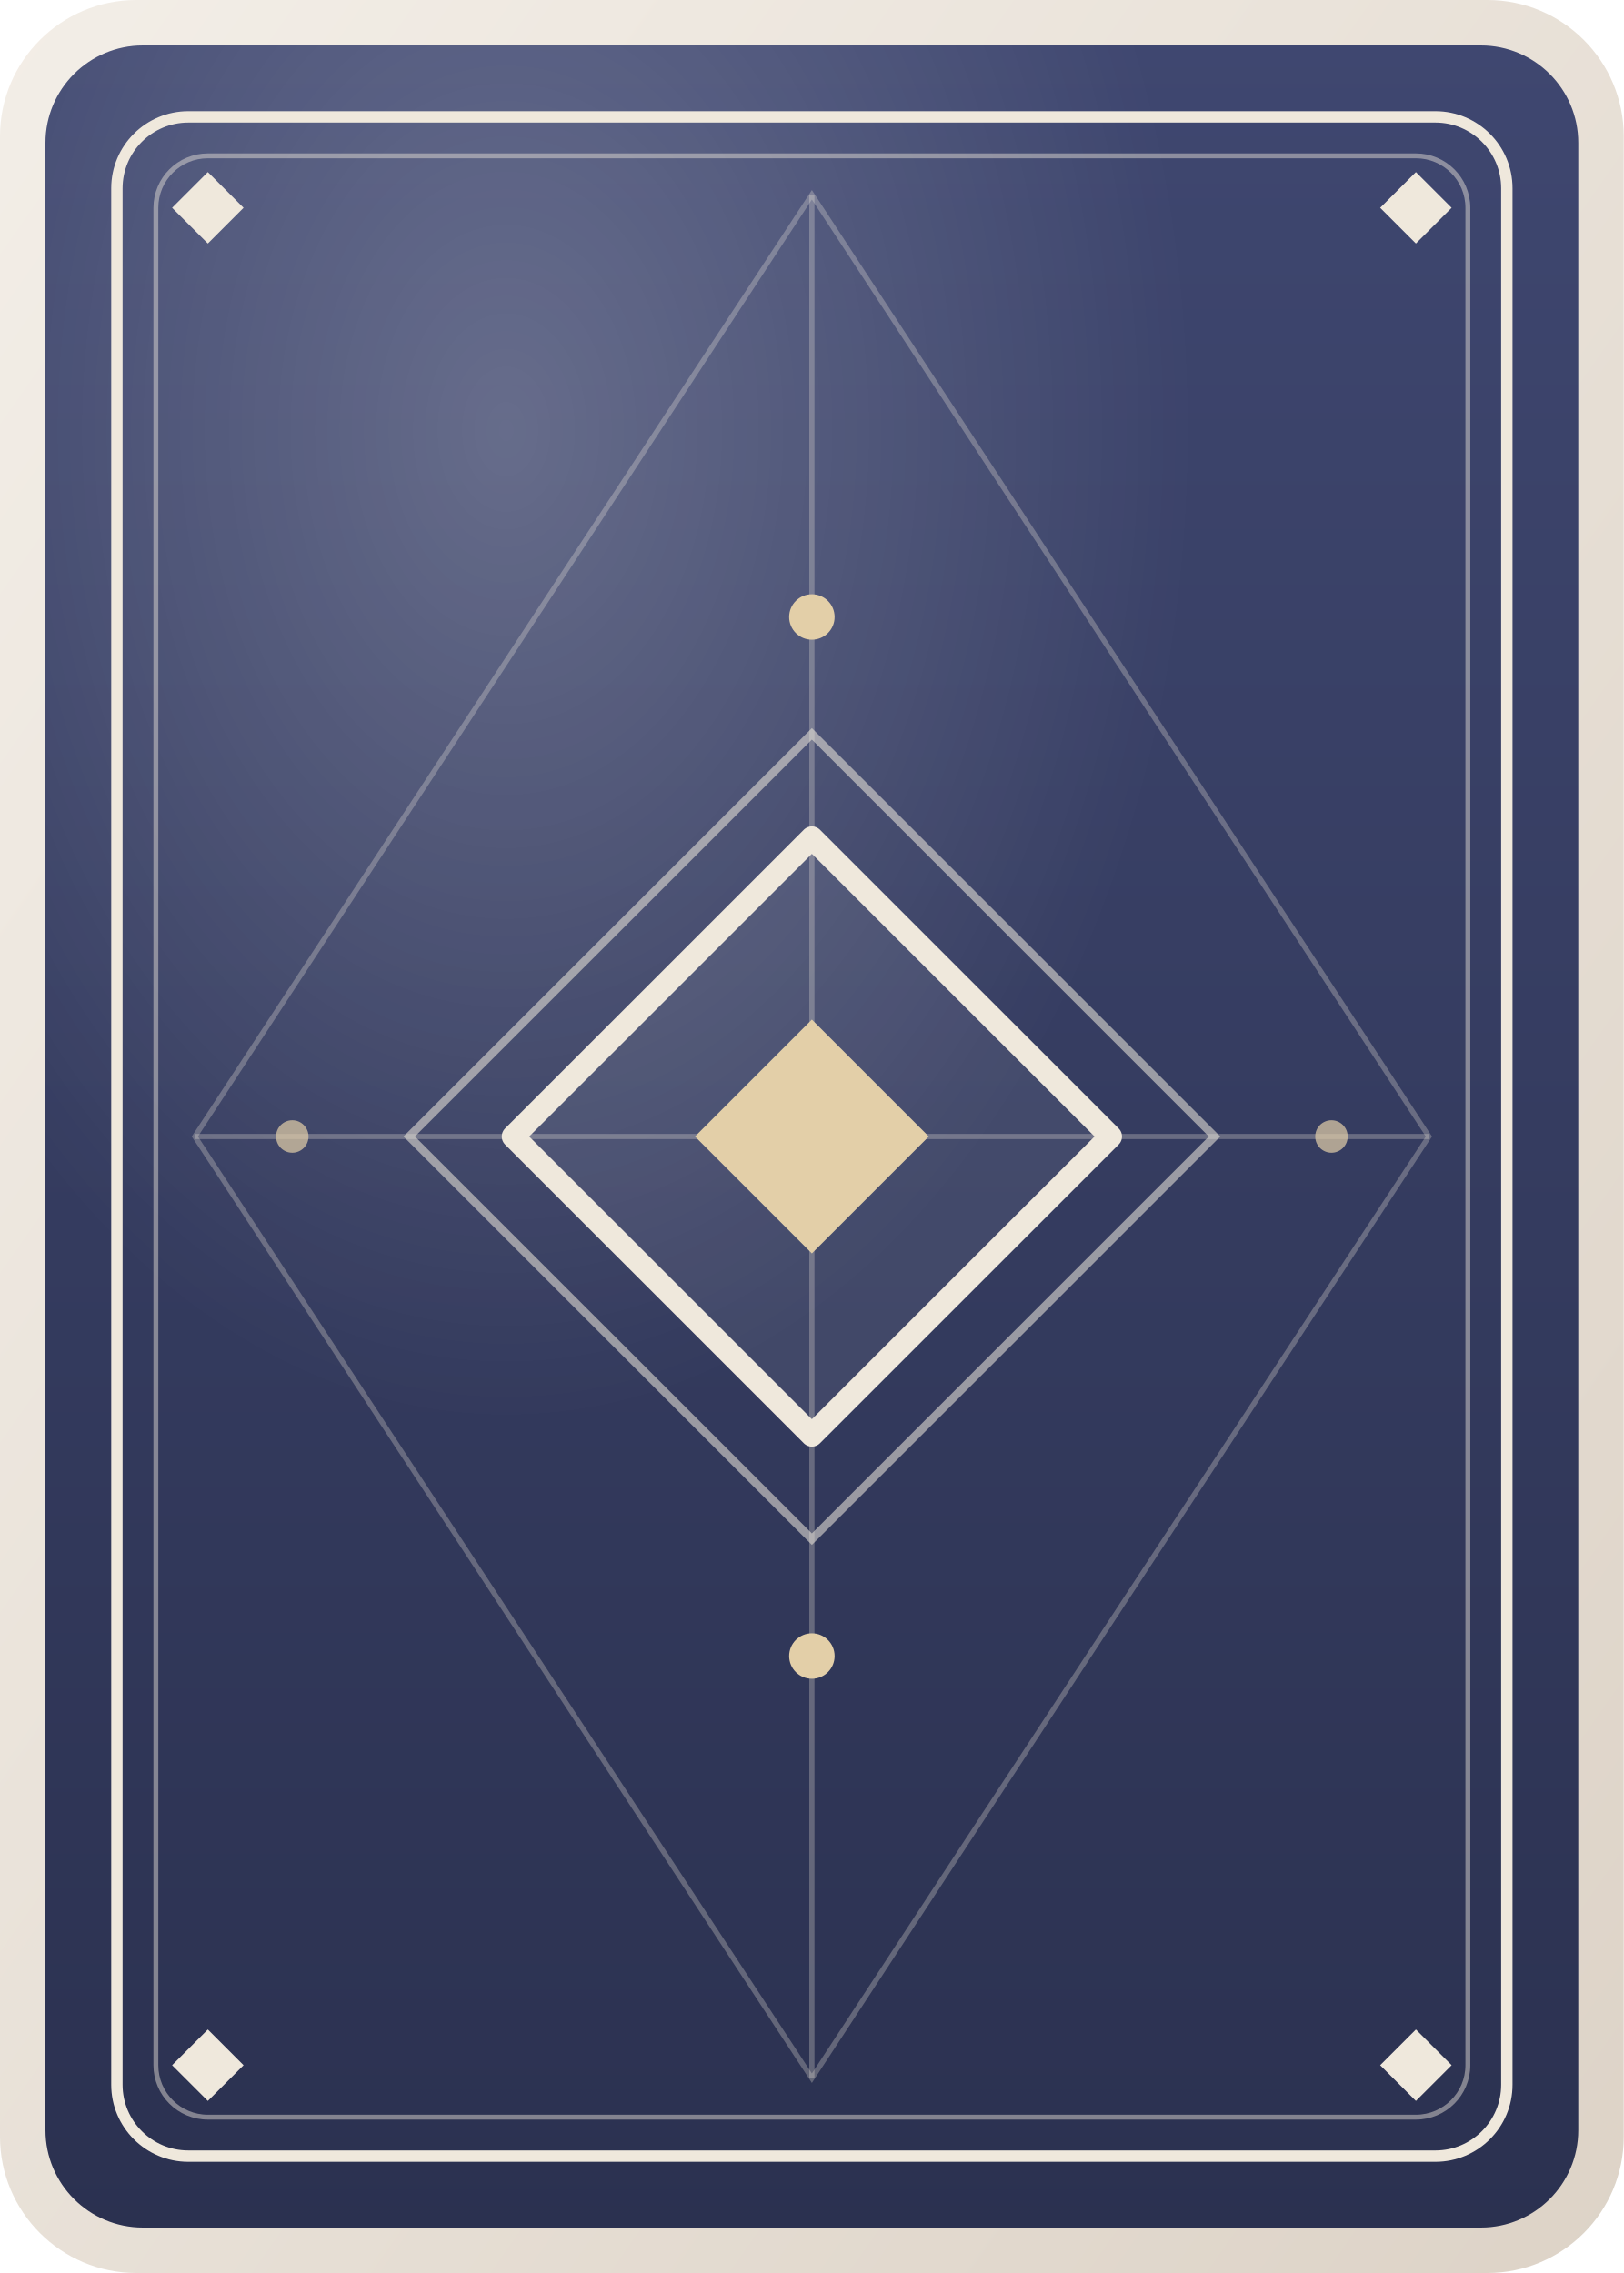
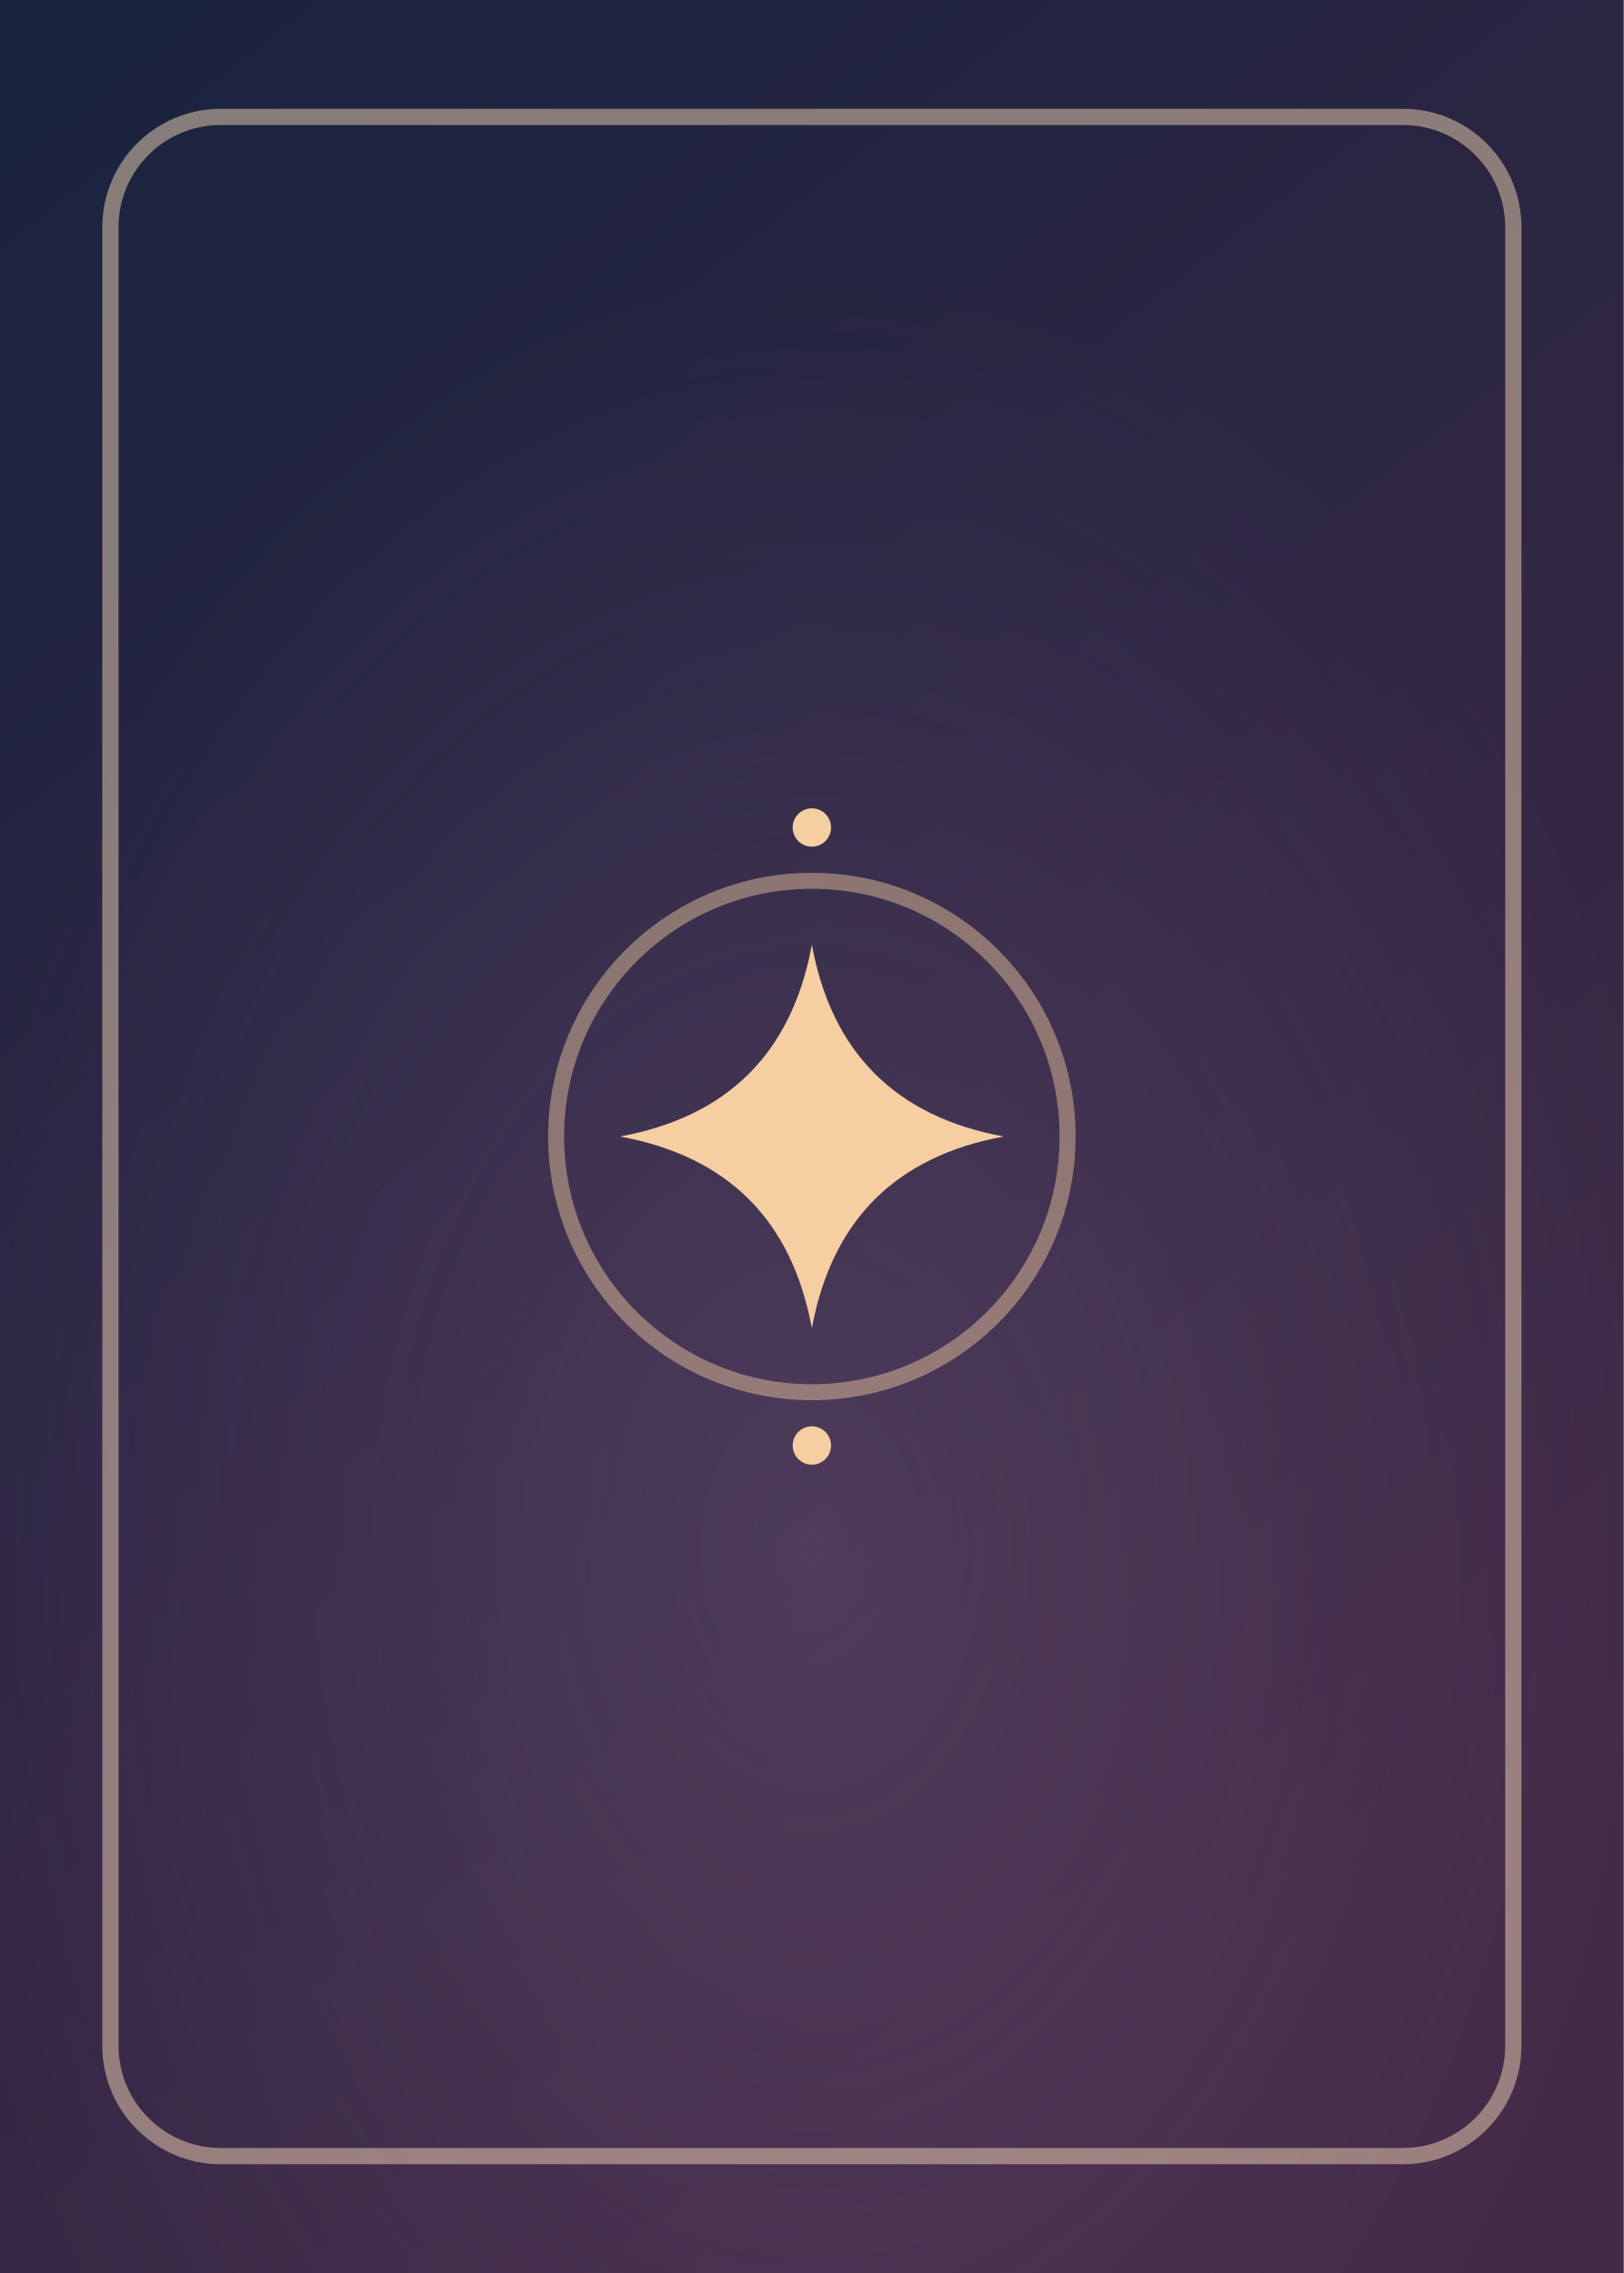
- <svg xmlns="http://www.w3.org/2000/svg" viewBox="0 0 500 700" width="500" height="700">
+ <svg xmlns="http://www.w3.org/2000/svg" viewBox="0 0 500 700" width="500" height="700" preserveAspectRatio="none">
  <defs>
-     <linearGradient id="metal" x1="0" y1="0" x2="1" y2="1">
-       <stop offset="0" stop-color="#f3eee7" />
-       <stop offset="1" stop-color="#ddd3c7" />
+     <linearGradient id="dusk" x2=".55" y2="1">
+       <stop stop-color="#18233e" />
+       <stop offset="1" stop-color="#412947" />
    </linearGradient>
-     <clipPath id="inner">
-       <rect x="14" y="14" width="472" height="672" rx="30" />
-     </clipPath>
-     <filter id="glow" x="-30%" y="-30%" width="160%" height="160%">
-       <feGaussianBlur stdDeviation="6" result="b" />
-       <feMerge>
-         <feMergeNode in="b" />
-         <feMergeNode in="SourceGraphic" />
-       </feMerge>
-     </filter>
-     <radialGradient id="sheen" cx=".3" cy=".18" r=".9">
-       <stop offset="0" stop-color="#fff" stop-opacity=".22" />
-       <stop offset=".5" stop-color="#fff" stop-opacity="0" />
+     <radialGradient id="sheen" cx=".5" cy=".68" r=".56">
+       <stop stop-color="#917095" stop-opacity=".27" />
+       <stop offset="1" stop-color="#917095" stop-opacity="0" />
    </radialGradient>
-     <linearGradient id="cl" x1="0" y1="0" x2="0" y2="1">
-       <stop offset="0" stop-color="#3f4770" />
-       <stop offset="1" stop-color="#2b3150" />
-     </linearGradient>
  </defs>
-   <rect width="500" height="700" rx="42" fill="url(#metal)" />
-   <g clip-path="url(#inner)">
-     <rect x="14" y="14" width="472" height="672" fill="url(#cl)" />
-     <g fill="none" stroke="#efe8dc" stroke-opacity=".28" stroke-width="1.6">
-       <path d="M250 60 L440 350 L250 640 L60 350 Z" />
-       <path d="M250 60 L250 640 M60 350 L440 350" />
-     </g>
-     <rect x="14" y="14" width="472" height="672" fill="url(#sheen)" />
-   </g>
-   <rect x="36" y="36" width="428" height="628" rx="22" fill="none" stroke="#efe8dc" stroke-width="3.5" />
-   <rect x="48" y="48" width="404" height="604" rx="16" fill="none" stroke="#efe8dc" stroke-opacity=".45" stroke-width="1.5" />
-   <path d="M64 53 L75 64 L64 75 L53 64 Z" fill="#efe8dc" />
-   <path d="M436 53 L447 64 L436 75 L425 64 Z" fill="#efe8dc" />
-   <path d="M64 625 L75 636 L64 647 L53 636 Z" fill="#efe8dc" />
-   <path d="M436 625 L447 636 L436 647 L425 636 Z" fill="#efe8dc" />
-   <g>
-     <path d="M250 258 L342 350 L250 442 L158 350 Z" fill="#ffffff12" stroke="#efe8dc" stroke-width="7" stroke-linejoin="round" />
-     <path d="M250 226 L374 350 L250 474 L126 350 Z" fill="none" stroke="#efe8dc" stroke-opacity=".55" stroke-width="2.5" />
-     <path d="M250 314 L286 350 L250 386 L214 350 Z" fill="#e3cfa8" />
-     <circle cx="250" cy="190" r="7" fill="#e3cfa8" />
-     <circle cx="250" cy="510" r="7" fill="#e3cfa8" />
-     <circle cx="90" cy="350" r="5" fill="#e3cfa8" fill-opacity=".7" />
-     <circle cx="410" cy="350" r="5" fill="#e3cfa8" fill-opacity=".7" />
-   </g>
+   <rect width="500" height="700" fill="url(#dusk)" />
+   <rect width="500" height="700" fill="url(#sheen)" />
+   <rect x="34" y="36" width="432" height="628" rx="34" fill="none" stroke="#f9dbb7" stroke-opacity=".48" stroke-width="5" />
+   <svg x="145" y="245" width="210" height="210" viewBox="0 0 32 32" fill="#f5cfa1">
+     <circle cx="16" cy="16" r="12" fill="none" stroke="#f5cfa1" stroke-opacity=".44" stroke-width=".75" />
+     <path d="M16 7Q17.4 14.6 25 16Q17.4 17.4 16 25Q14.6 17.4 7 16Q14.6 14.6 16 7Z" />
+     <circle cx="16" cy="1.5" r=".9" />
+     <circle cx="16" cy="30.5" r=".9" />
+   </svg>
</svg>
